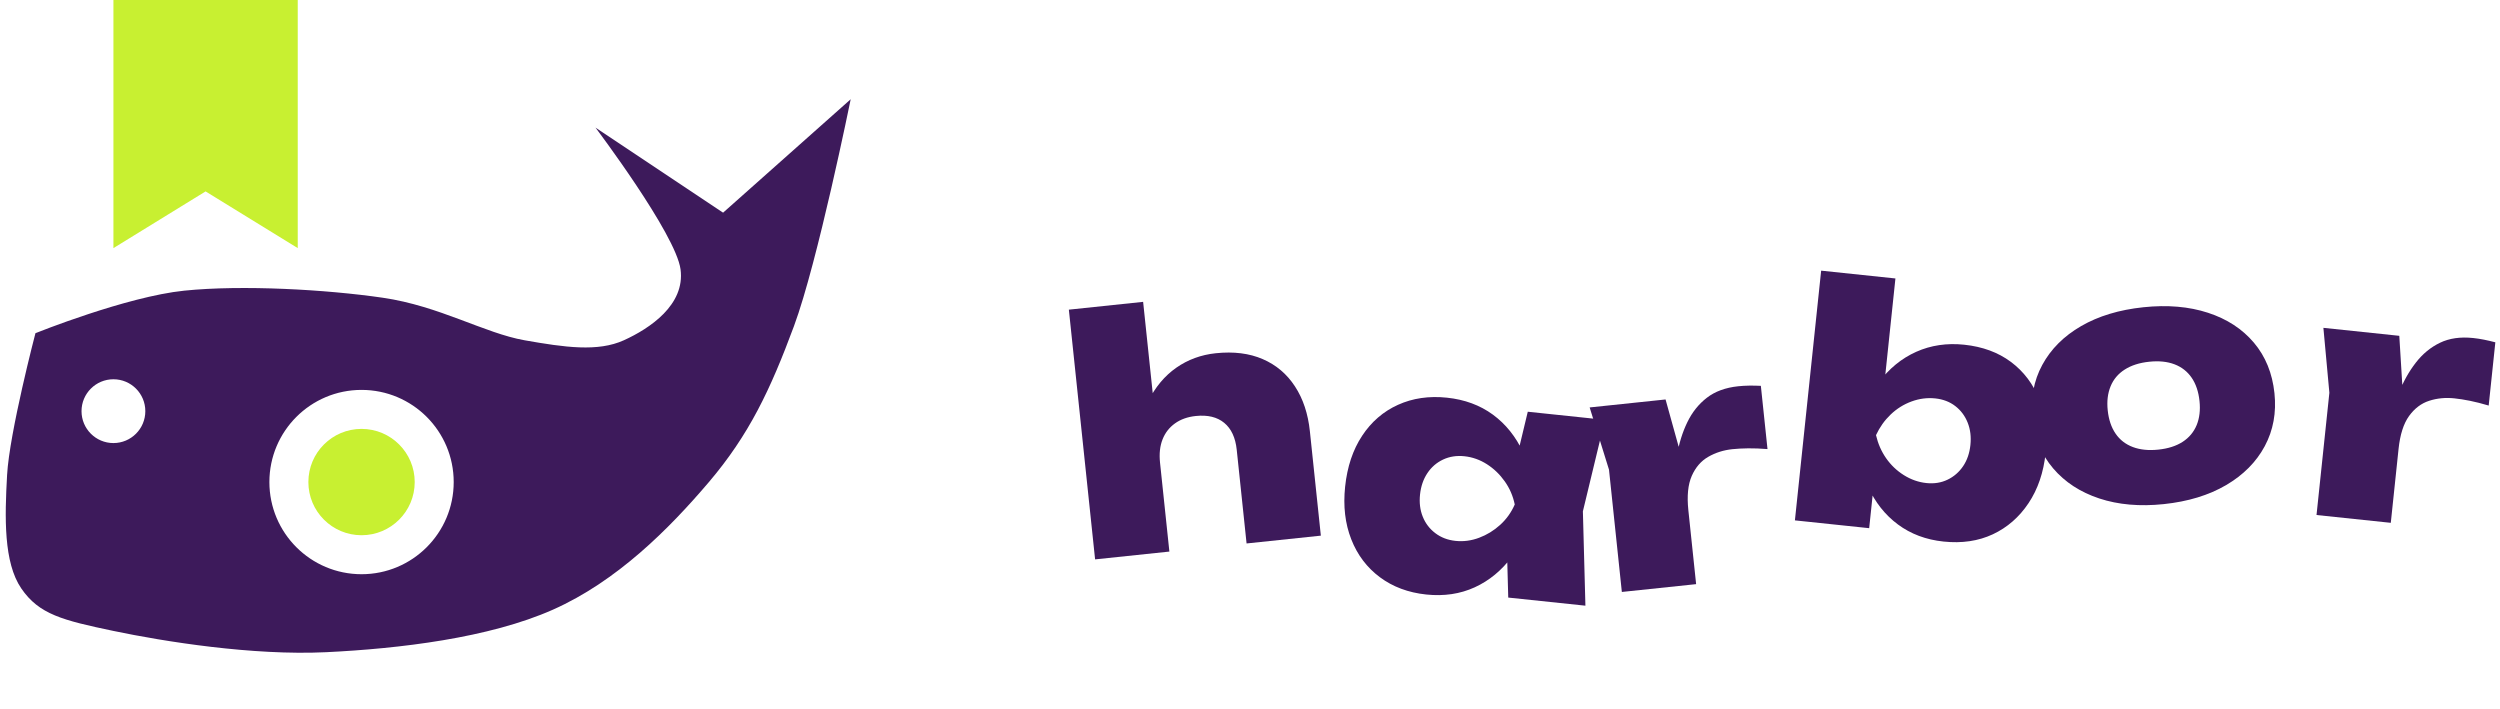
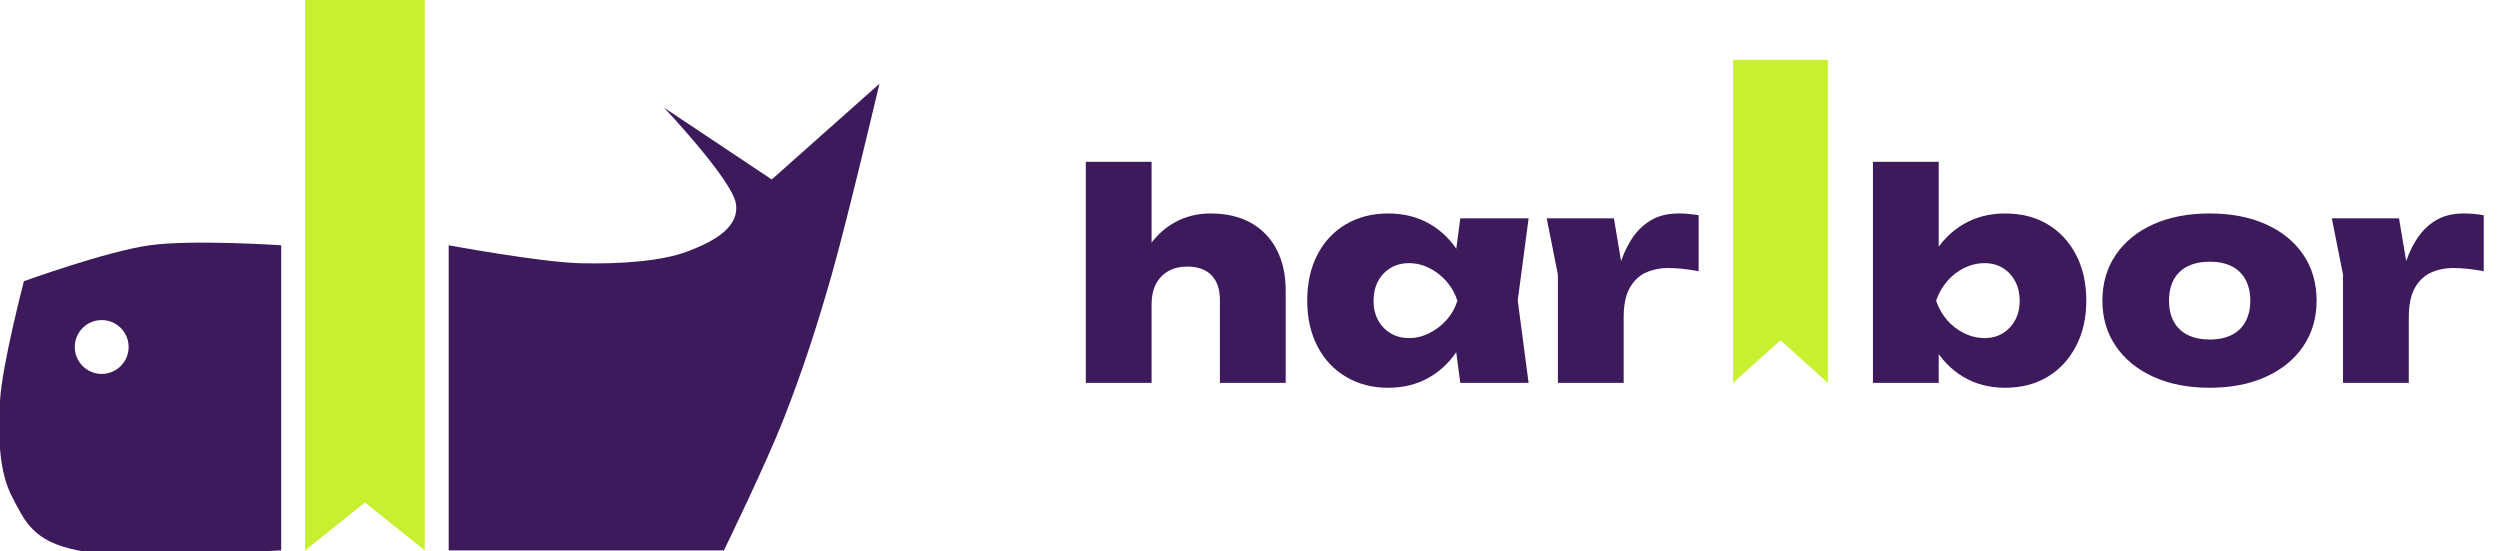
- <svg xmlns="http://www.w3.org/2000/svg" viewBox="0 0 705.31 200" role="img" aria-label="Harbor">
-   <g transform="translate(-8 -16)">
-     <path d="M10 150C10.67 138 18 110 18 110C18 110 43.67 99.67 60 98C76.33 96.33 100 97.67 116 100C132 102.33 144.67 110 156 112C167.33 114 176.67 115.33 184 112C191.33 108.67 201.33 102 200 92C198.67 82 176 52 176 52C176 52 212 76 212 76C212 76 248 44 248 44C248 44 238.67 90 232 108C225.33 126 219.33 138.67 208 152C196.67 165.33 182 180 164 188C146 196 120.67 199 100 200C79.33 201 54.33 197 40 194C25.67 191 19 189.33 14 182C9 174.67 9.33 162 10 150ZM84 152a26 26 0 1 0 52 0a26 26 0 1 0 -52 0ZM31 132a9 9 0 1 0 18 0a9 9 0 1 0 -18 0Z" fill="#3d1a5b" fill-rule="evenodd" />
-     <path d="M95 152a15 15 0 1 0 30 0a15 15 0 1 0 -30 0Z" fill="#c8f031" />
-     <path d="M40 16L92 16L92 86L66 70L40 86Z" fill="#c8f031" />
+ <svg xmlns="http://www.w3.org/2000/svg" viewBox="0 0 835.76 184" role="img" aria-label="Harbor">
+   <g transform="translate(-10 -16)">
+     <path d="M10 150C10.67 138 18 110 18 110C18 110 45.67 100 60 98C74.33 96 104 98 104 98C104 98 104 200 104 200C104 200 51 203 36 200C21 197 18.33 190.33 14 182C9.67 173.67 9.33 162 10 150ZM35 132a9 9 0 1 0 18 0a9 9 0 1 0 -18 0Z" fill="#3d1a5b" fill-rule="evenodd" />
+     <path d="M160 98C160 98 190.67 103.67 204 104C217.33 104.33 231.33 103.33 240 100C248.67 96.67 257.33 92 256 84C254.67 76 232 52 232 52C232 52 268 76 268 76C268 76 304 44 304 44C304 44 293.33 89.33 288 108C282.67 126.67 278 140.67 272 156C266 171.33 252 200 252 200C252 200 160 200 160 200C160 200 160 98 160 98Z" fill="#3d1a5b" />
+     <path d="M112 16L152 16L152 200L132 184L112 200Z" fill="#c8f031" />
  </g>
-   <path d="M308.78 154.50L308.78 83.66L329.85 83.66L329.85 154.50L308.78 154.50ZM348.71 100.22L348.71 100.22Q356.35 100.22 361.73 103.26Q367.11 106.29 369.96 111.86Q372.82 117.42 372.82 124.88L372.82 124.88L372.82 154.50L351.75 154.50L351.75 127.91Q351.75 122.76 349.03 120Q346.32 117.24 341.26 117.24L341.26 117.24Q337.76 117.24 335.19 118.71Q332.61 120.18 331.23 122.85Q329.85 125.52 329.85 129.29L329.85 129.29L323.50 125.98Q324.70 117.42 328.33 111.72Q331.97 106.02 337.21 103.12Q342.46 100.22 348.71 100.22Z" fill="#3d1a5b" transform="rotate(-6 340.48 154.5)" />
-   <path d="M448.81 167.28L426.92 167.28L424.43 148.51L427.01 140.97L424.43 133.52L426.92 114.56L448.81 114.56L445.32 140.88L448.81 167.28ZM431.61 140.97L431.61 140.97Q430.50 149.34 426.78 155.64Q423.05 161.94 417.21 165.39Q411.37 168.84 403.82 168.84L403.82 168.84Q396.19 168.84 390.30 165.35Q384.41 161.85 381.15 155.55Q377.88 149.25 377.88 140.97L377.88 140.97Q377.88 132.50 381.15 126.20Q384.41 119.90 390.30 116.45Q396.19 113 403.82 113L403.82 113Q411.37 113 417.21 116.40Q423.05 119.81 426.82 126.11Q430.60 132.41 431.61 140.97ZM399.13 140.97L399.13 140.97Q399.13 144.46 400.56 147.13Q401.98 149.80 404.56 151.36Q407.14 152.93 410.45 152.93L410.45 152.93Q413.85 152.93 416.98 151.36Q420.11 149.80 422.50 147.13Q424.89 144.46 426.00 140.97L426.00 140.97Q424.89 137.47 422.50 134.76Q420.11 132.04 416.98 130.48Q413.85 128.92 410.45 128.92L410.45 128.92Q407.14 128.92 404.56 130.48Q401.98 132.04 400.56 134.76Q399.13 137.47 399.13 140.97Z" fill="#3d1a5b" transform="rotate(6 413.72 154.5)" />
-   <path d="M456.36 130.26L452.77 112.22L474.30 112.22L477.43 130.90L477.43 164.94L456.36 164.94L456.36 130.26ZM501.44 111.21L501.44 111.21L501.44 129.15Q498.49 128.60 496.06 128.37Q493.62 128.14 491.59 128.14L491.59 128.14Q487.82 128.14 484.60 129.57Q481.38 130.99 479.40 134.44Q477.43 137.89 477.43 143.96L477.43 143.96L473.56 139.18Q474.39 133.48 475.82 128.37Q477.24 123.26 479.73 119.26Q482.21 115.26 485.94 112.96Q489.66 110.66 495.09 110.66L495.09 110.66Q496.56 110.66 498.13 110.80Q499.69 110.94 501.44 111.21Z" fill="#3d1a5b" transform="rotate(-6 476.65 154.5)" />
-   <path d="M505.76 150.25L505.76 79.41L526.83 79.41L526.83 111.89L524.26 117.22L524.26 131.67L526.83 136.54L526.83 150.25L505.76 150.25ZM520.39 123.94L520.39 123.94Q521.50 115.38 525.22 109.08Q528.95 102.78 534.84 99.37Q540.72 95.97 548.08 95.97L548.08 95.97Q555.90 95.97 561.70 99.42Q567.50 102.87 570.81 109.17Q574.12 115.47 574.12 123.94L574.12 123.94Q574.12 132.22 570.81 138.52Q567.50 144.82 561.70 148.32Q555.90 151.81 548.08 151.81L548.08 151.81Q540.63 151.81 534.79 148.36Q528.95 144.91 525.27 138.61Q521.59 132.31 520.39 123.94ZM552.78 123.94L552.78 123.94Q552.78 120.44 551.35 117.73Q549.92 115.01 547.39 113.45Q544.86 111.89 541.55 111.89L541.55 111.89Q538.15 111.89 534.97 113.45Q531.80 115.01 529.50 117.73Q527.20 120.44 526.00 123.94L526.00 123.94Q527.20 127.43 529.50 130.10Q531.80 132.77 534.97 134.33Q538.15 135.90 541.55 135.90L541.55 135.90Q544.86 135.90 547.39 134.33Q549.92 132.77 551.35 130.10Q552.78 127.43 552.78 123.94Z" fill="#3d1a5b" transform="rotate(6 538.89 154.5)" />
-   <path d="M611.75 142.15L611.75 142.15Q601.54 142.15 593.81 138.66Q586.08 135.16 581.76 128.86Q577.43 122.56 577.43 114.28L577.43 114.28Q577.43 105.81 581.76 99.51Q586.08 93.21 593.81 89.76Q601.54 86.31 611.84 86.31L611.84 86.31Q622.05 86.31 629.78 89.76Q637.51 93.21 641.79 99.51Q646.07 105.81 646.07 114.28L646.07 114.28Q646.07 122.56 641.79 128.86Q637.51 135.16 629.78 138.66Q622.05 142.15 611.75 142.15ZM611.84 126.70L611.84 126.70Q615.98 126.70 618.88 125.23Q621.78 123.75 623.30 120.95Q624.81 118.14 624.81 114.28L624.81 114.28Q624.81 110.32 623.30 107.52Q621.78 104.71 618.88 103.24Q615.98 101.77 611.84 101.77L611.84 101.77Q607.70 101.77 604.76 103.24Q601.81 104.71 600.30 107.52Q598.78 110.32 598.78 114.19L598.78 114.19Q598.78 118.14 600.30 120.95Q601.81 123.75 604.76 125.23Q607.70 126.70 611.84 126.70Z" fill="#3d1a5b" transform="rotate(-6 611.8 154.5)" />
-   <path d="M652.69 112.70L649.10 94.66L670.63 94.66L673.76 113.34L673.76 147.38L652.69 147.38L652.69 112.70ZM697.77 93.65L697.77 93.65L697.77 111.59Q694.82 111.04 692.39 110.81Q689.95 110.58 687.92 110.58L687.92 110.58Q684.15 110.58 680.93 112.01Q677.71 113.43 675.73 116.88Q673.76 120.33 673.76 126.40L673.76 126.40L669.89 121.62Q670.72 115.92 672.15 110.81Q673.57 105.70 676.06 101.70Q678.54 97.70 682.27 95.40Q685.99 93.10 691.42 93.10L691.42 93.10Q692.89 93.10 694.46 93.24Q696.02 93.38 697.77 93.65Z" fill="#3d1a5b" transform="rotate(6 672.98 154.5)" />
+   <path d="M362.99 128L362.99 54.08L384.98 54.08L384.98 128L362.99 128ZM404.66 71.36L404.66 71.36Q412.62 71.36 418.24 74.53Q423.86 77.70 426.83 83.50Q429.81 89.31 429.81 97.09L429.81 97.09L429.81 128L407.82 128L407.82 100.26Q407.82 94.88 404.99 92Q402.16 89.12 396.88 89.12L396.88 89.12Q393.23 89.12 390.54 90.66Q387.86 92.19 386.42 94.98Q384.98 97.76 384.98 101.70L384.98 101.70L378.35 98.24Q379.60 89.31 383.39 83.36Q387.18 77.41 392.66 74.38Q398.13 71.36 404.66 71.36ZM511.02 128L488.18 128L485.58 108.42L488.27 100.54L485.58 92.77L488.18 72.99L511.02 72.99L507.38 100.45L511.02 128ZM493.07 100.54L493.07 100.54Q491.92 109.28 488.03 115.86Q484.14 122.43 478.05 126.03Q471.95 129.63 464.08 129.63L464.08 129.63Q456.11 129.63 449.97 125.98Q443.82 122.34 440.42 115.76Q437.01 109.18 437.01 100.54L437.01 100.54Q437.01 91.71 440.42 85.14Q443.82 78.56 449.97 74.96Q456.11 71.36 464.08 71.36L464.08 71.36Q471.95 71.36 478.05 74.91Q484.14 78.46 488.08 85.04Q492.02 91.62 493.07 100.54ZM459.18 100.54L459.18 100.54Q459.18 104.19 460.67 106.98Q462.16 109.76 464.85 111.39Q467.54 113.02 470.99 113.02L470.99 113.02Q474.54 113.02 477.81 111.39Q481.07 109.76 483.57 106.98Q486.06 104.19 487.22 100.54L487.22 100.54Q486.06 96.90 483.57 94.06Q481.07 91.23 477.81 89.60Q474.54 87.97 470.99 87.97L470.99 87.97Q467.54 87.97 464.85 89.60Q462.16 91.23 460.67 94.06Q459.18 96.90 459.18 100.54ZM520.82 91.81L517.07 72.99L539.54 72.99L542.80 92.48L542.80 128L520.82 128L520.82 91.81ZM567.86 71.94L567.86 71.94L567.86 90.66Q564.78 90.08 562.24 89.84Q559.70 89.60 557.58 89.60L557.58 89.60Q553.65 89.60 550.29 91.09Q546.93 92.58 544.86 96.18Q542.80 99.78 542.80 106.11L542.80 106.11L538.77 101.12Q539.63 95.17 541.12 89.84Q542.61 84.51 545.20 80.34Q547.79 76.16 551.68 73.76Q555.57 71.36 561.23 71.36L561.23 71.36Q562.77 71.36 564.40 71.50Q566.03 71.65 567.86 71.94ZM626.13 128L626.13 54.08L648.12 54.08L648.12 87.97L645.43 93.54L645.43 108.61L648.12 113.70L648.12 128L626.13 128ZM641.40 100.54L641.40 100.54Q642.55 91.62 646.44 85.04Q650.32 78.46 656.47 74.91Q662.61 71.36 670.29 71.36L670.29 71.36Q678.45 71.36 684.50 74.96Q690.55 78.56 694.00 85.14Q697.46 91.71 697.46 100.54L697.46 100.54Q697.46 109.18 694.00 115.76Q690.55 122.34 684.50 125.98Q678.45 129.63 670.29 129.63L670.29 129.63Q662.52 129.63 656.42 126.03Q650.32 122.43 646.48 115.86Q642.64 109.28 641.40 100.54ZM675.19 100.54L675.19 100.54Q675.19 96.90 673.70 94.06Q672.21 91.23 669.57 89.60Q666.93 87.97 663.48 87.97L663.48 87.97Q659.92 87.97 656.61 89.60Q653.30 91.23 650.90 94.06Q648.50 96.90 647.25 100.54L647.25 100.54Q648.50 104.19 650.90 106.98Q653.30 109.76 656.61 111.39Q659.92 113.02 663.48 113.02L663.48 113.02Q666.93 113.02 669.57 111.39Q672.21 109.76 673.70 106.98Q675.19 104.19 675.19 100.54ZM738.64 129.63L738.64 129.63Q727.99 129.63 719.92 125.98Q711.86 122.34 707.35 115.76Q702.84 109.18 702.84 100.54L702.84 100.54Q702.84 91.71 707.35 85.14Q711.86 78.56 719.92 74.96Q727.99 71.36 738.74 71.36L738.74 71.36Q749.40 71.36 757.46 74.96Q765.52 78.56 769.99 85.14Q774.45 91.71 774.45 100.54L774.45 100.54Q774.45 109.18 769.99 115.76Q765.52 122.34 757.46 125.98Q749.40 129.63 738.64 129.63ZM738.74 113.50L738.74 113.50Q743.06 113.50 746.08 111.97Q749.11 110.43 750.69 107.50Q752.28 104.58 752.28 100.54L752.28 100.54Q752.28 96.42 750.69 93.49Q749.11 90.56 746.08 89.02Q743.06 87.49 738.74 87.49L738.74 87.49Q734.42 87.49 731.35 89.02Q728.28 90.56 726.69 93.49Q725.11 96.42 725.11 100.45L725.11 100.45Q725.11 104.58 726.69 107.50Q728.28 110.43 731.35 111.97Q734.42 113.50 738.74 113.50ZM783.28 91.81L779.54 72.99L802.00 72.99L805.27 92.48L805.27 128L783.28 128L783.28 91.81ZM830.32 71.94L830.32 71.94L830.32 90.66Q827.25 90.08 824.71 89.84Q822.16 89.60 820.05 89.60L820.05 89.60Q816.12 89.60 812.76 91.09Q809.40 92.58 807.33 96.18Q805.27 99.78 805.27 106.11L805.27 106.11L801.24 101.12Q802.10 95.17 803.59 89.84Q805.08 84.51 807.67 80.34Q810.26 76.16 814.15 73.76Q818.04 71.36 823.70 71.36L823.70 71.36Q825.24 71.36 826.87 71.50Q828.50 71.65 830.32 71.94Z" fill="#3d1a5b" />
+   <path d="M579.38 20L611.06 20L611.06 128L595.22 113.74L579.38 128Z" fill="#c8f031" />
</svg>
